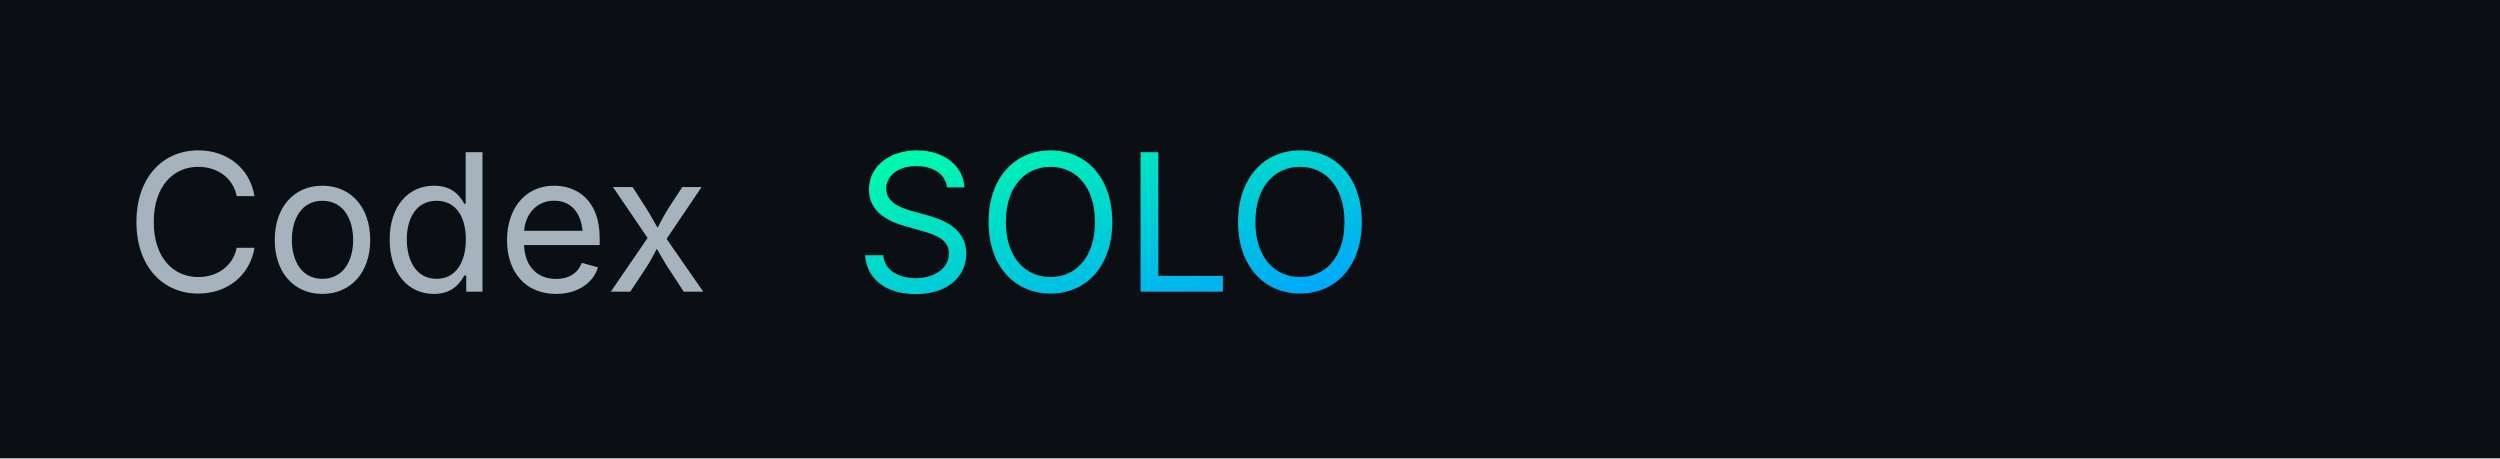
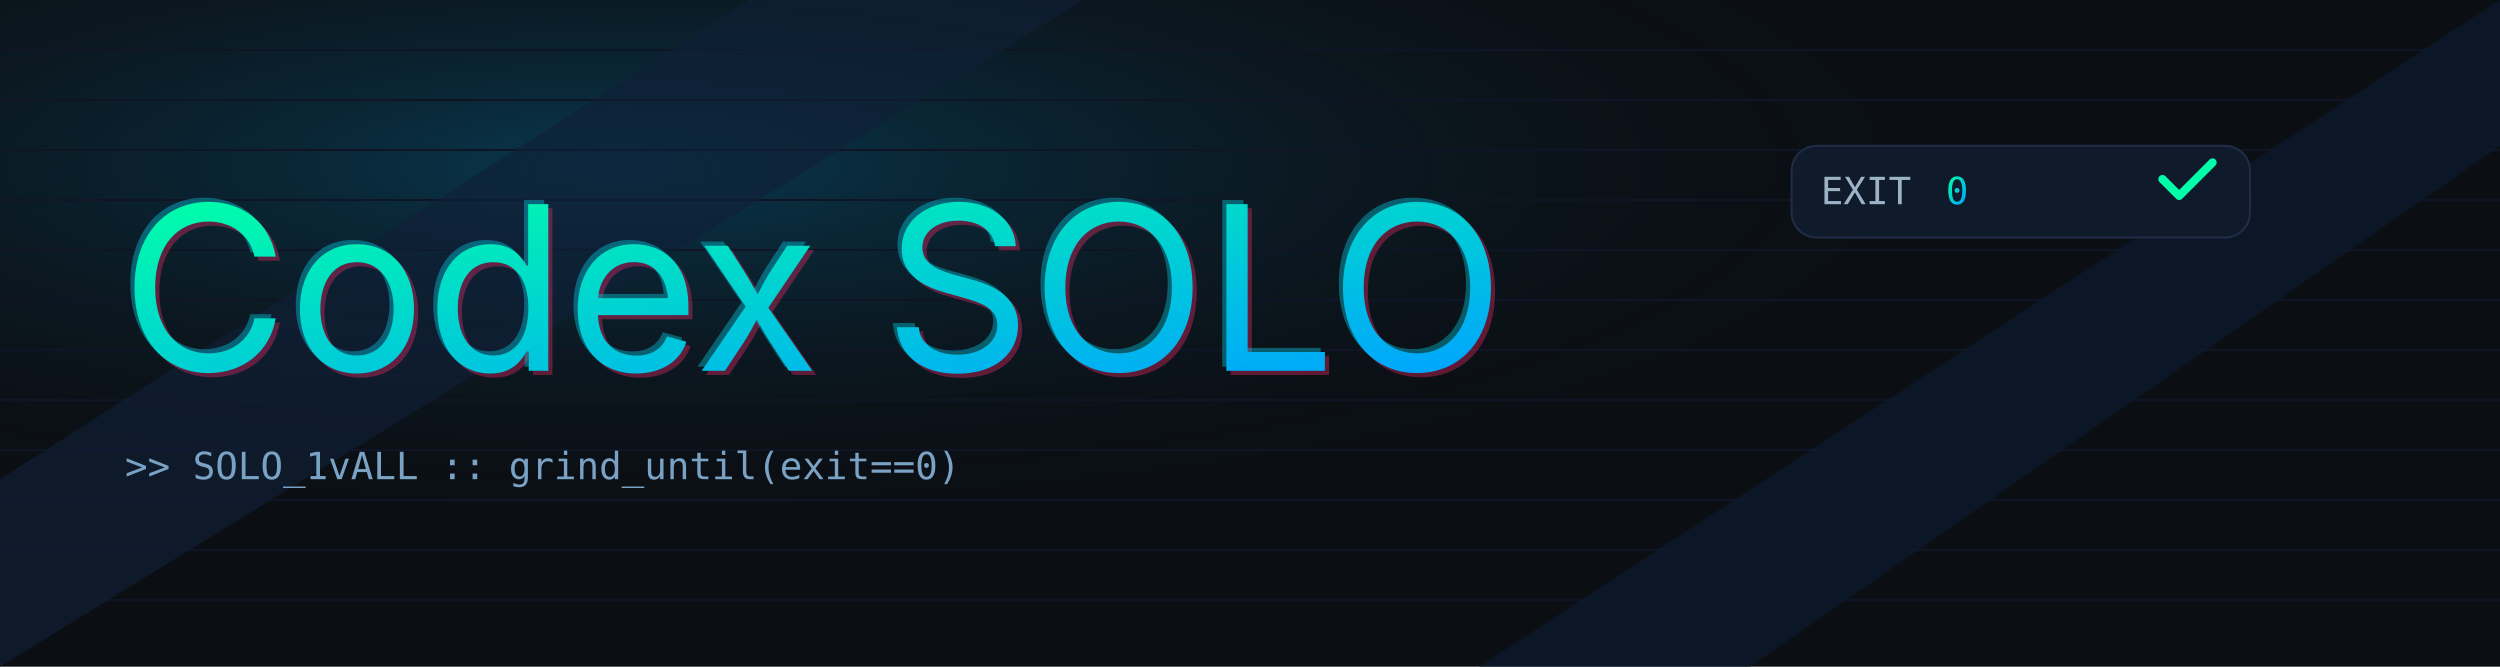
- <svg xmlns="http://www.w3.org/2000/svg" width="1200" height="220" viewBox="0 0 1200 220" role="img" aria-label="Codex SOLO">
+ <svg xmlns="http://www.w3.org/2000/svg" width="1200" height="320" viewBox="0 0 1200 320" role="img" aria-label="Codex SOLO — Exit 0 (hack style)">
  <defs>
-     <linearGradient id="g" x1="0" x2="1" y1="0" y2="1">
+     <linearGradient id="brand" x1="0" x2="1" y1="0" y2="1">
      <stop offset="0%" stop-color="#00ffa8" />
      <stop offset="100%" stop-color="#00a3ff" />
    </linearGradient>
+     <radialGradient id="glow" cx="0.25" cy="0.25" r="0.9">
+       <stop offset="0%" stop-color="#00b3ff" stop-opacity="0.25" />
+       <stop offset="60%" stop-color="#0b0f14" stop-opacity="0" />
+       <stop offset="100%" stop-color="#0b0f14" stop-opacity="0" />
+     </radialGradient>
  </defs>
  <rect width="100%" height="100%" fill="#0b0f14" />
-   <text x="60" y="140" font-family="Inter,system-ui,-apple-system,Segoe UI,Roboto" font-size="92" fill="#a6b3be">Codex</text>
-   <text x="410" y="140" font-family="Inter,system-ui,-apple-system,Segoe UI,Roboto" font-size="92" fill="url(#g)">SOLO</text>
+   <rect width="100%" height="100%" fill="url(#glow)" />
+   <g stroke="#0f1524" stroke-width="1">
+     <path d="M0 24 H1200M0 48 H1200M0 72 H1200M0 96 H1200M0 120 H1200M0 144 H1200M0 168 H1200M0 192 H1200M0 216 H1200M0 240 H1200M0 264 H1200M0 288 H1200" />
+   </g>
+   <path d="M0,320 L0,230 L360,0 L520,0 Z" fill="#0f1e35" opacity="0.65" />
+   <path d="M1200,0 L1200,70 L840,320 L710,320 Z" fill="#0c1a2e" opacity="0.7" />
+   <text x="60" y="180" font-family="Inter,system-ui,-apple-system,Segoe UI,Roboto" font-size="110" fill="#ff2b6a" opacity="0.35">Codex SOLO</text>
+   <text x="56" y="176" font-family="Inter,system-ui,-apple-system,Segoe UI,Roboto" font-size="110" fill="#00e5ff" opacity="0.35">Codex SOLO</text>
+   <text x="58" y="178" font-family="Inter,system-ui,-apple-system,Segoe UI,Roboto" font-size="110" fill="url(#brand)">Codex SOLO</text>
+   <g transform="translate(860,70)">
+     <rect x="0" y="0" rx="12" ry="12" width="220" height="44" fill="#0f1a2a" stroke="#1f2c47" />
+     <text x="14" y="28" font-family="SFMono-Regular,Consolas,Menlo,monospace" font-size="18" fill="#9cb3c7">EXIT</text>
+     <text x="74" y="28" font-family="SFMono-Regular,Consolas,Menlo,monospace" font-size="18" fill="url(#brand)">0</text>
+     <path d="M178 16 l8 8 16-16" stroke="#00ffa8" stroke-width="4" fill="none" stroke-linecap="round" stroke-linejoin="round" />
+   </g>
+   <text x="60" y="230" font-family="SFMono-Regular,Consolas,Menlo,monospace" font-size="18" fill="#7aa2c4">&gt;&gt; SOLO_1vALL :: grind_until(exit==0)</text>
</svg>
